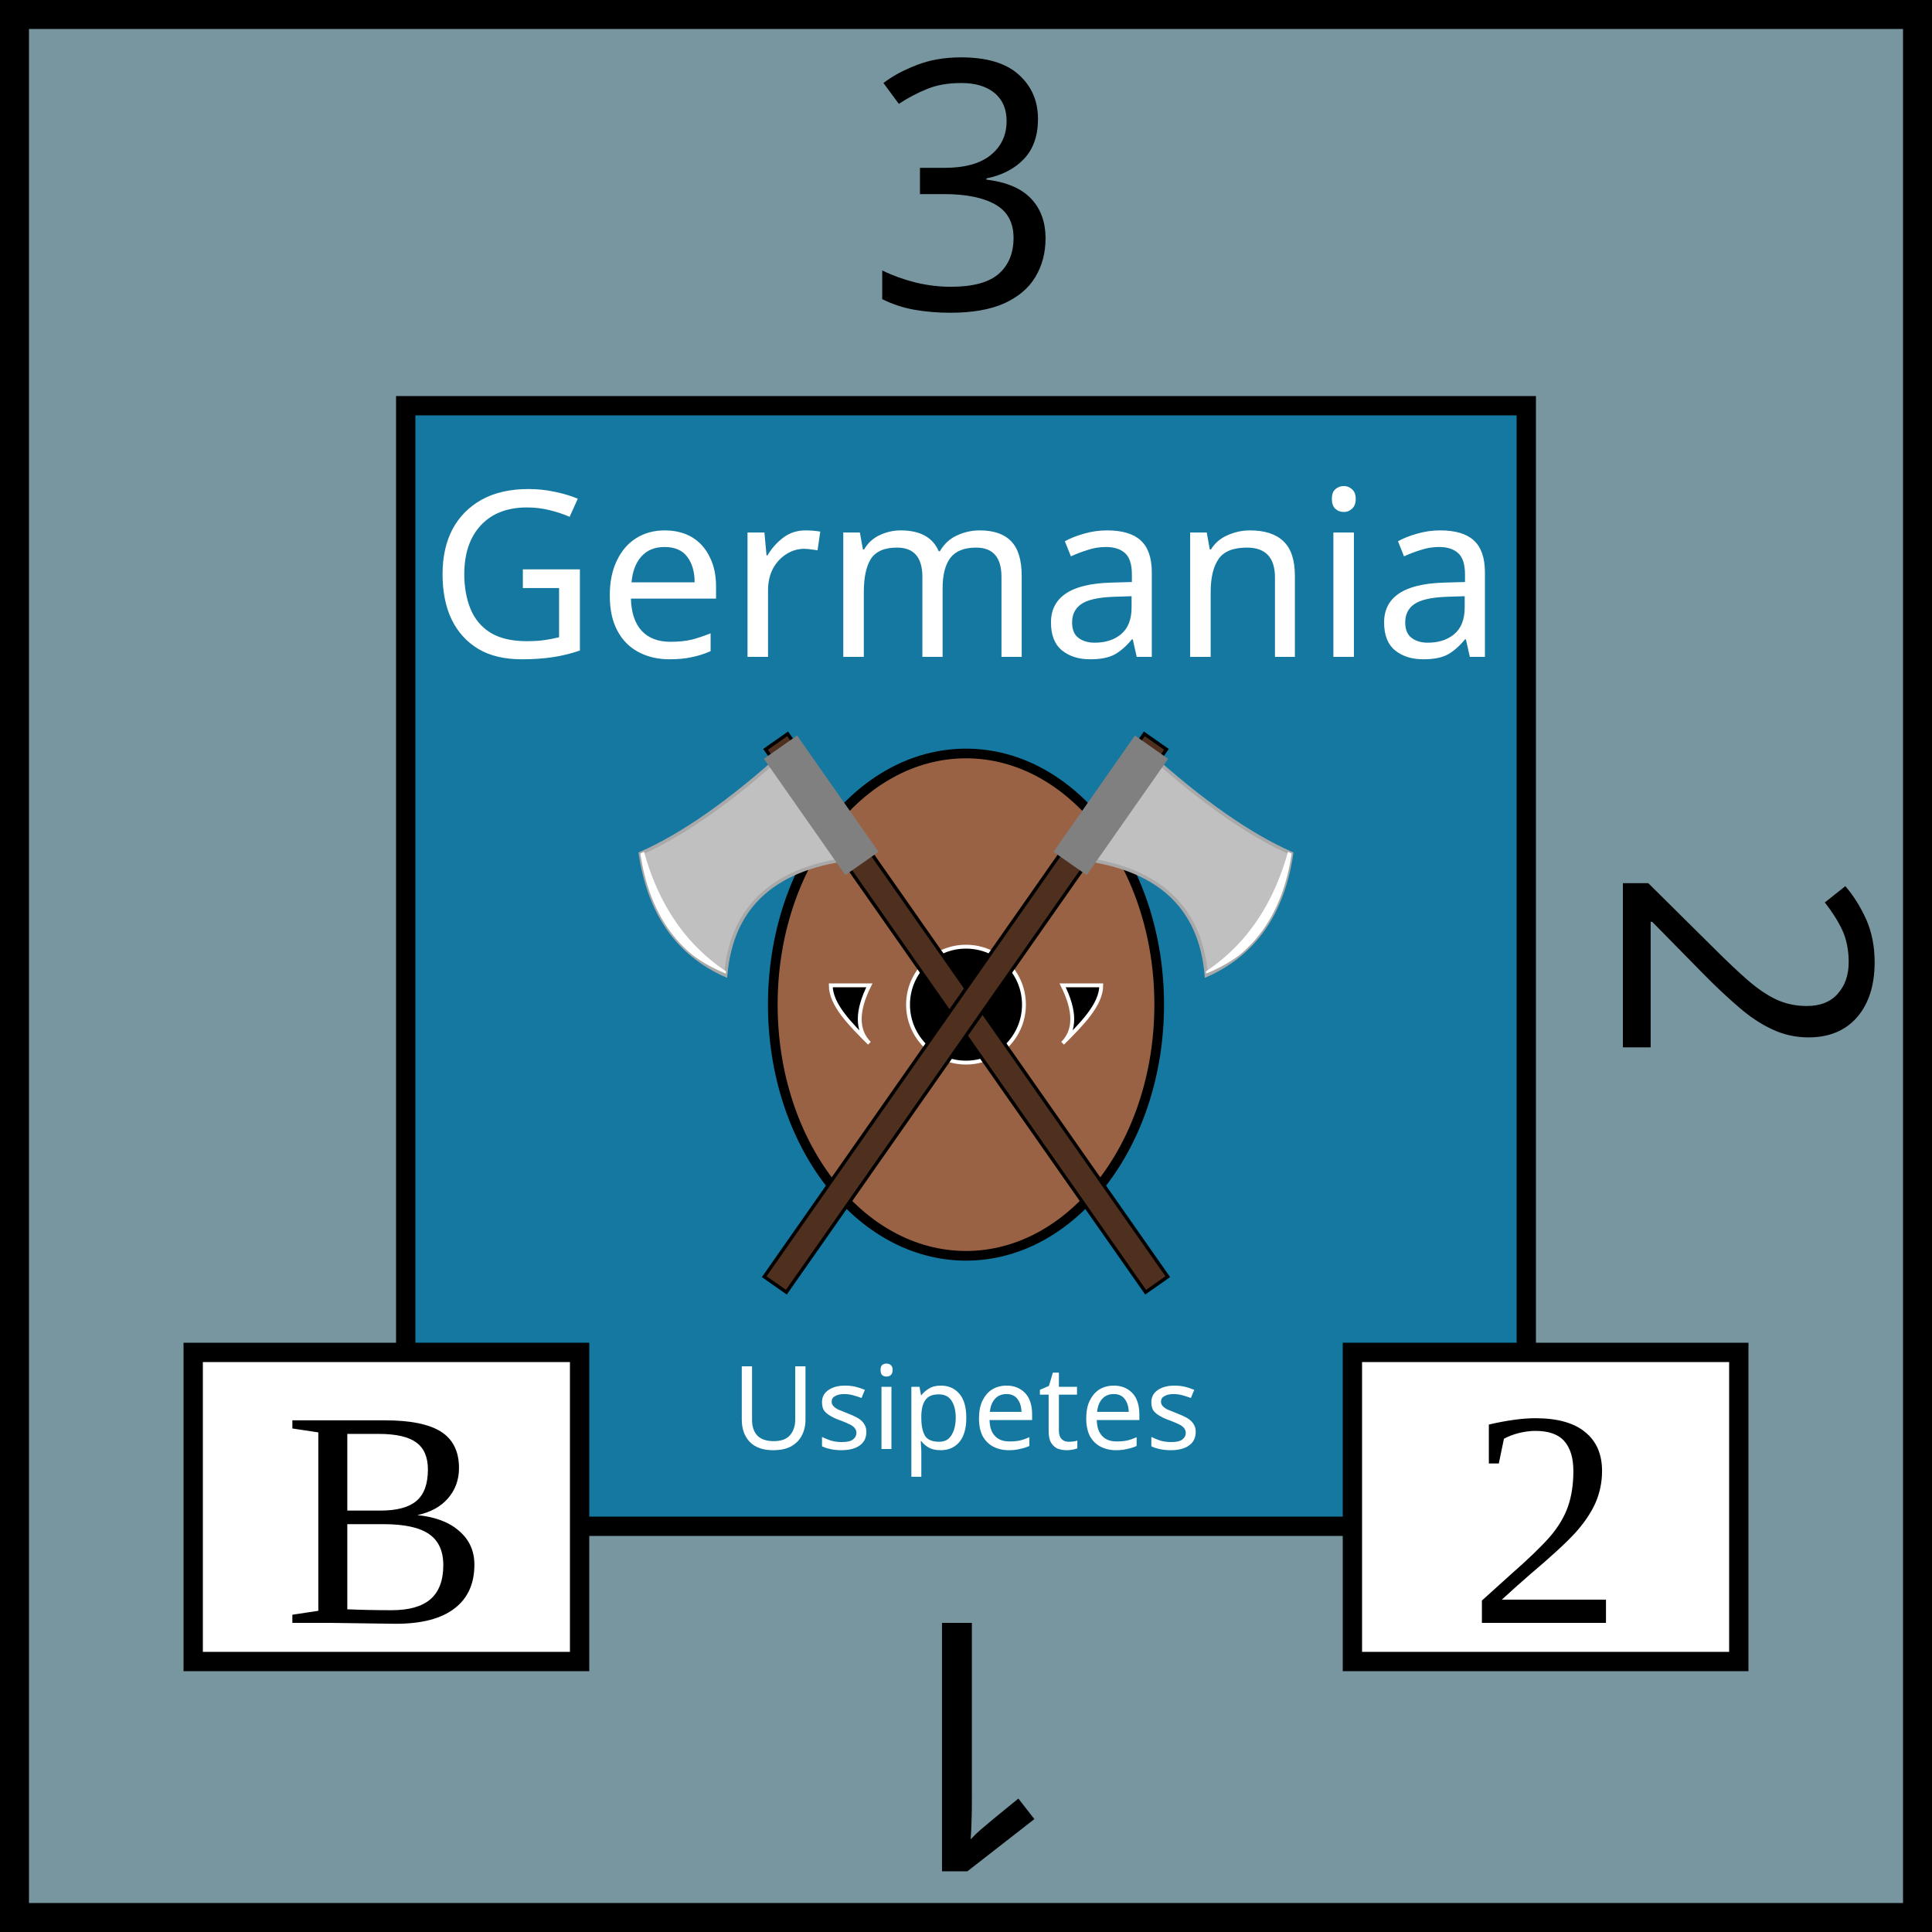
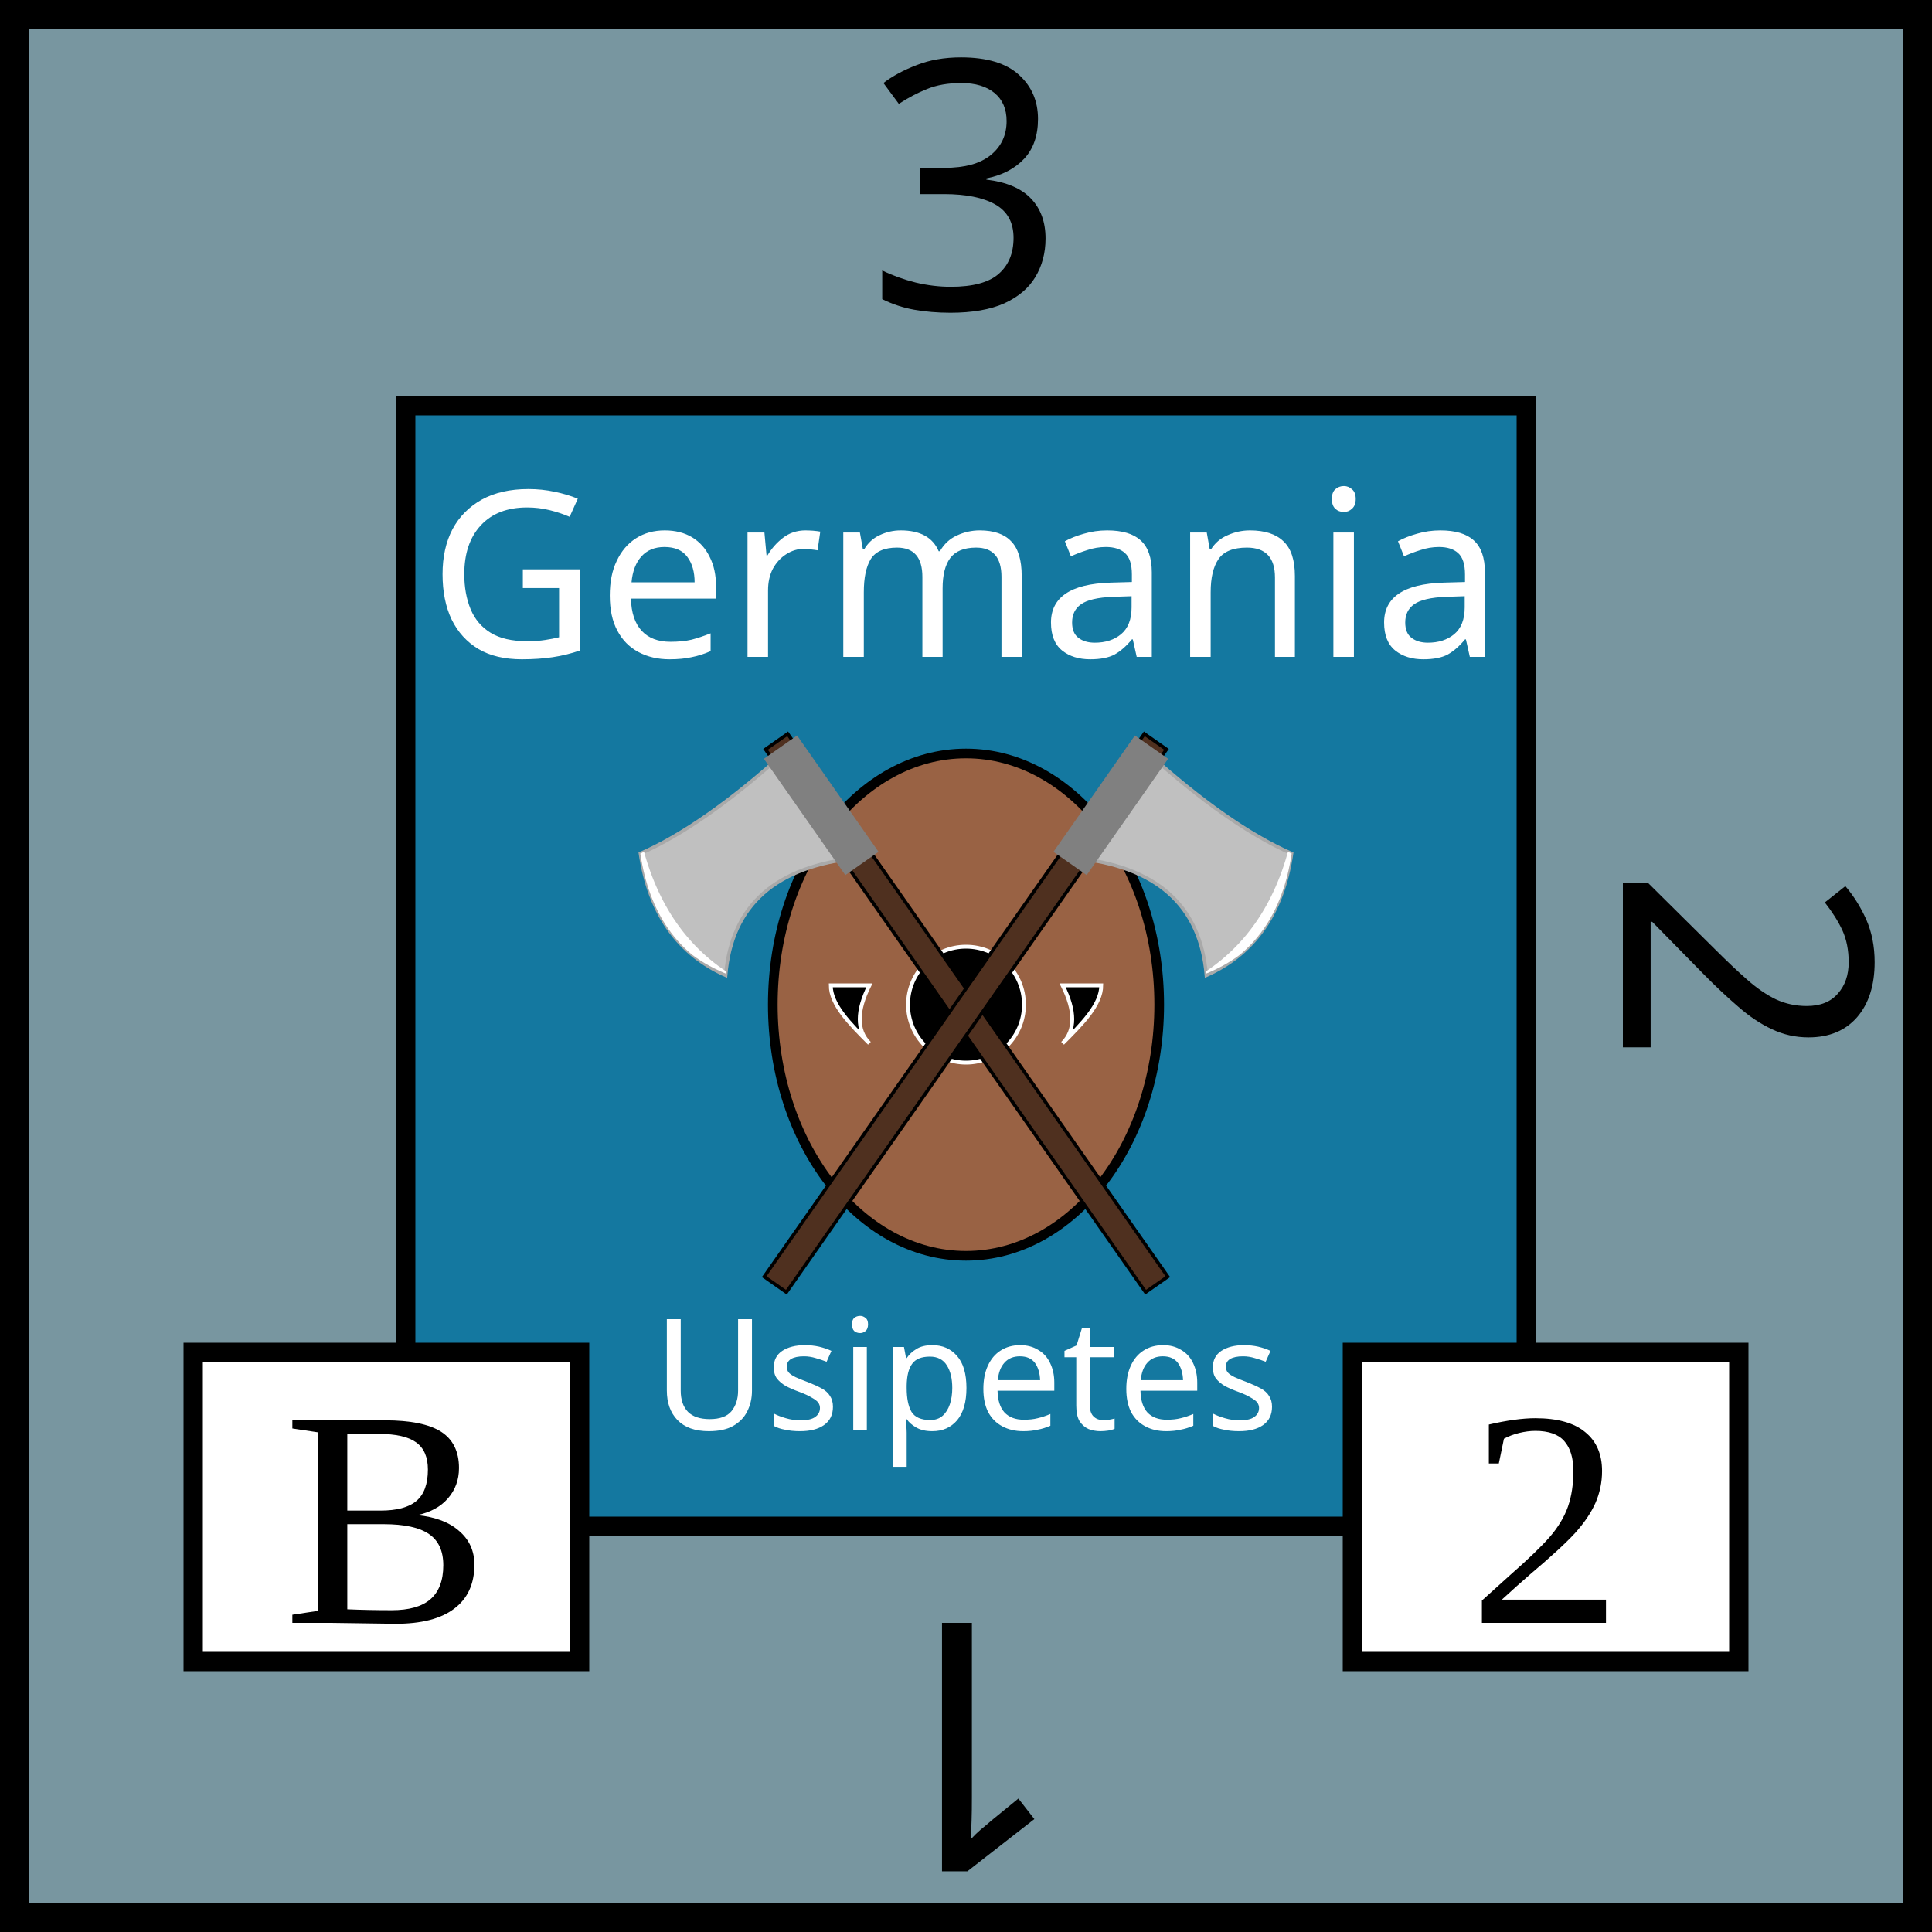
<svg xmlns="http://www.w3.org/2000/svg" viewBox="0 0 100 100" width="100" height="100">
  <defs>
    <clipPath id="axe-blade-clip">
      <path d="           M 50 6           Q 34 8 24 6           Q 18 18 24 28           Q 34 16 50 25         " />
    </clipPath>
  </defs>
  <rect id="background" fill="rgb(120,150,160)" height="100" width="100" stroke="black" stroke-width="3" />
  <g id="tribe" text-anchor="middle" font-size="12" font-family="Papyrus">
    <rect x="21" y="21" width="58" height="58" fill="rgb(20,120,160)" stroke="black" />
    <text x="50" y="34" fill="white">Germania</text>
-     <text x="50" y="75" fill="white" font-size="6">Usipetes</text>
+     <text x="50" y="74" fill="white" font-size="8">Usipetes</text>
    <ellipse id="shield" cx="50" cy="52" rx="10" ry="13" fill="#996244" stroke="black" stroke-width="0.5" />
    <circle cx="50" cy="52" r="3" fill="black" stroke="white" stroke-width="0.2" />
    <path id="shield_symbol" d="         M 43,51         C 43,52 44,53 45,54         Q 44,53 45,51         Z       " fill="black" stroke="white" stroke-width="0.2" />
    <use href="#shield_symbol" transform="scale(-1,1) translate(-100,0)" />
  </g>
  <g id="axe" transform="scale(0.35) rotate(-35,250,-46)">
    <rect id="axe-handle" x="48" y="4" width="4" height="98" fill="#4f301f" stroke="black" stroke-width="0.5" />
    <path id="axe-blade" d="         M 50 6         Q 34 8 24 6         Q 18 18 24 28         Q 34 16 50 25       " fill="silver" stroke="darkgrey" stroke-width="0.5" />
    <path id="axe-blade-edge" d="         M 24 5         Q 17 18 25 29         Q 20 18 25 5         Z       " fill="white" clip-path="url(#axe-blade-clip)" />
    <rect id="blade-base" x="47" y="5" width="6" height="21" fill="grey" />
  </g>
  <use href="#axe" transform="scale(-1,1) translate(-100,0)" />
  <g id="attributes" text-anchor="middle" font-size="16">
    <rect id="initiative" x="10" y="70" height="16" width="20" fill="white" stroke="black" />
    <text x="20" y="84">B</text>
    <rect id="firepower" x="70" y="70" height="16" width="20" fill="white" stroke="black" />
    <text x="80" y="84">2</text>
  </g>
  <g id="strength" text-anchor="middle" font-family="Papyrus" font-size="18">
    <text x="50" y="16">3</text>
    <text x="50" y="16" transform="rotate(90,50,50)">2</text>
    <text x="50" y="16" transform="rotate(180,50,50)">1</text>
  </g>
</svg>
